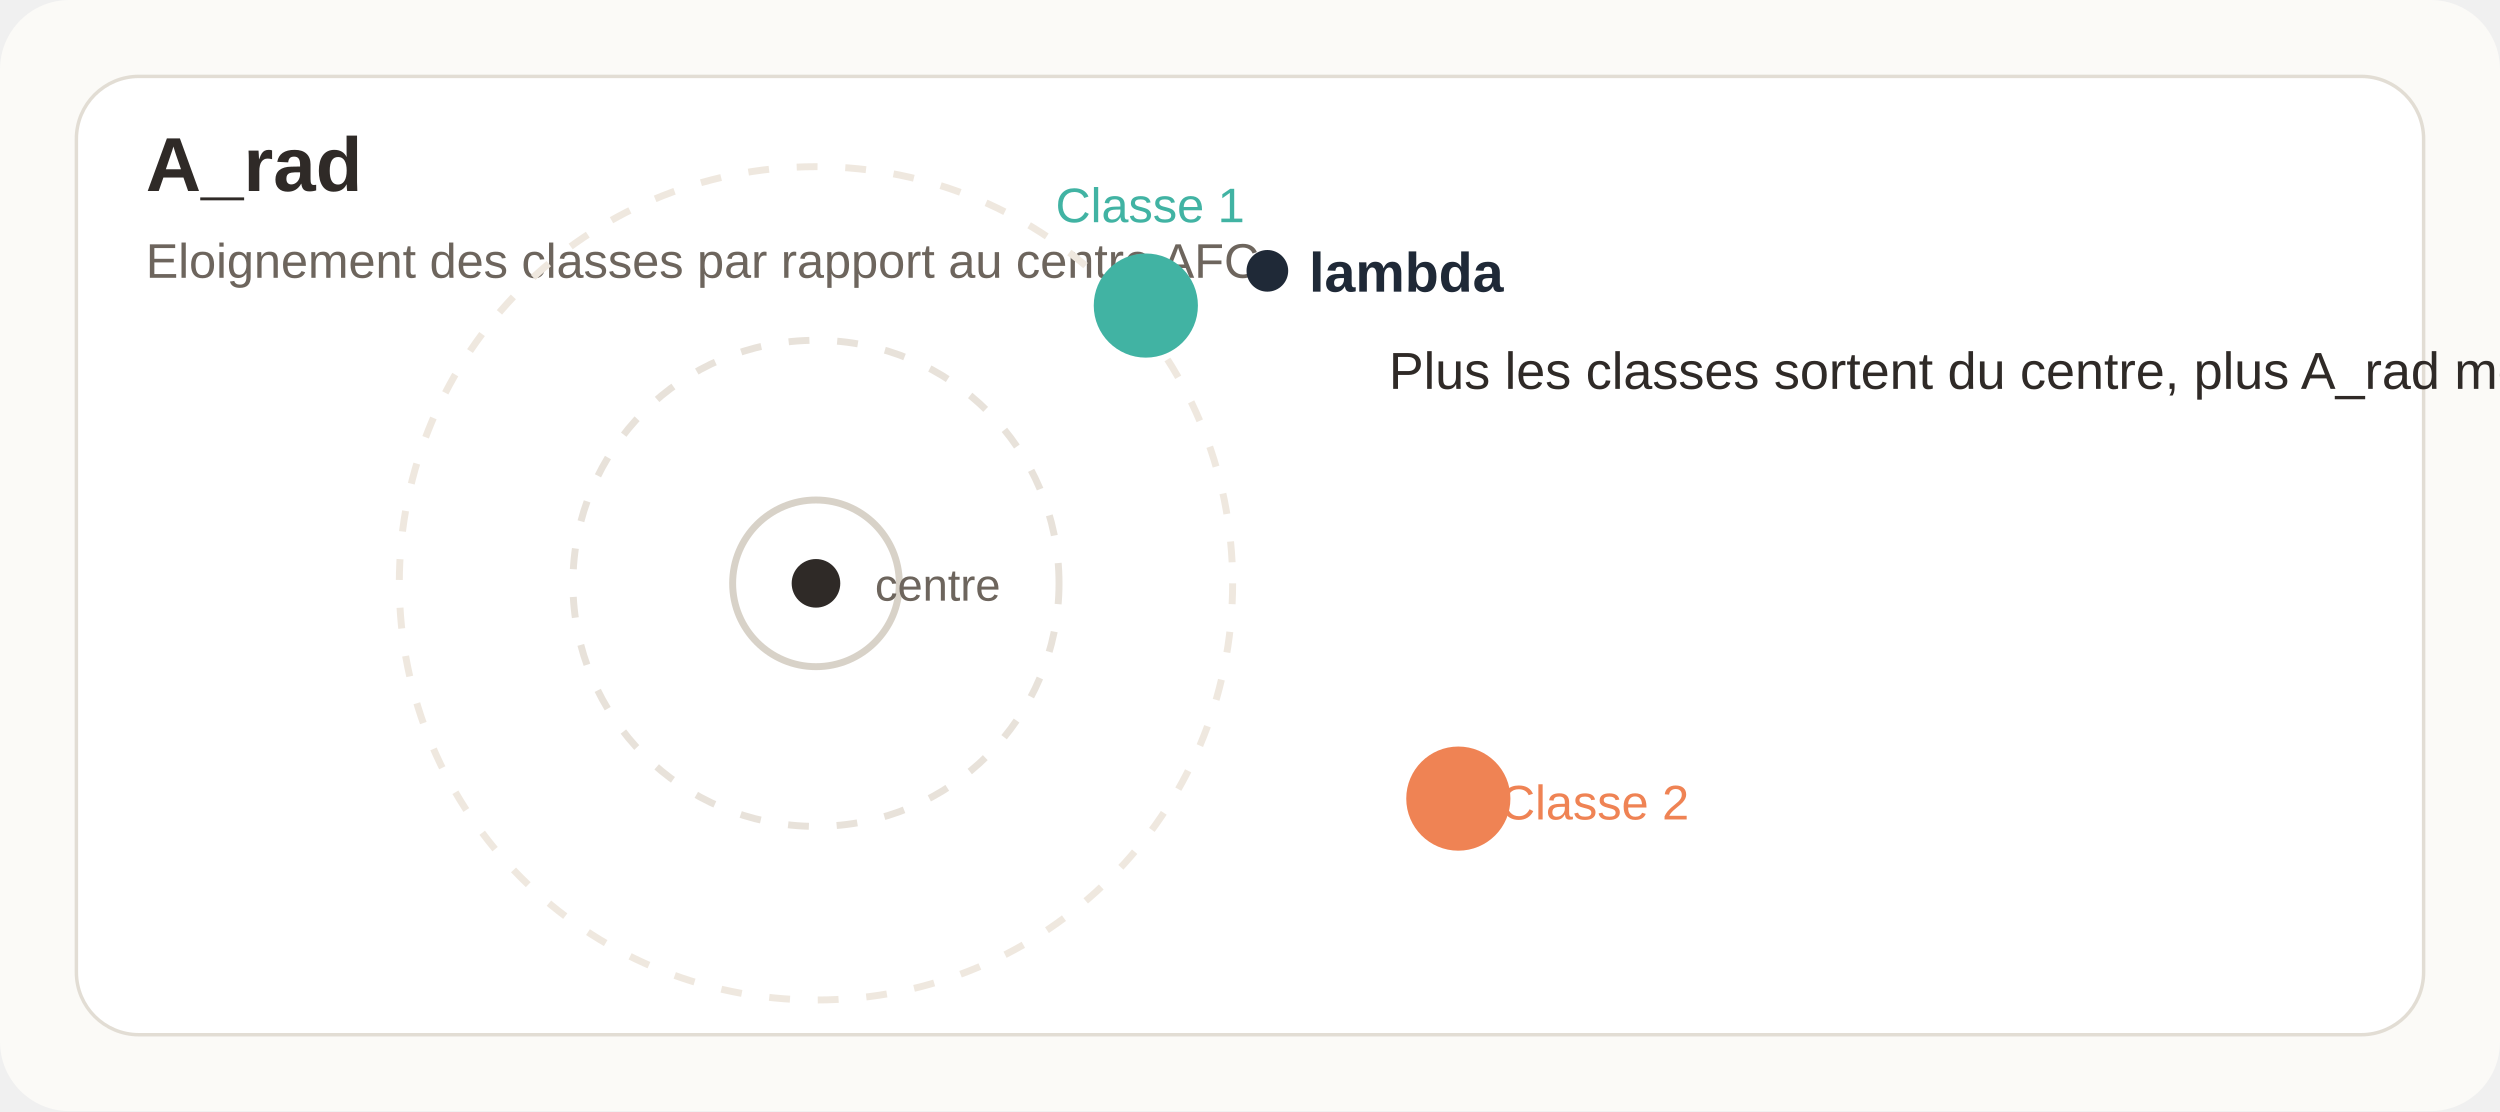
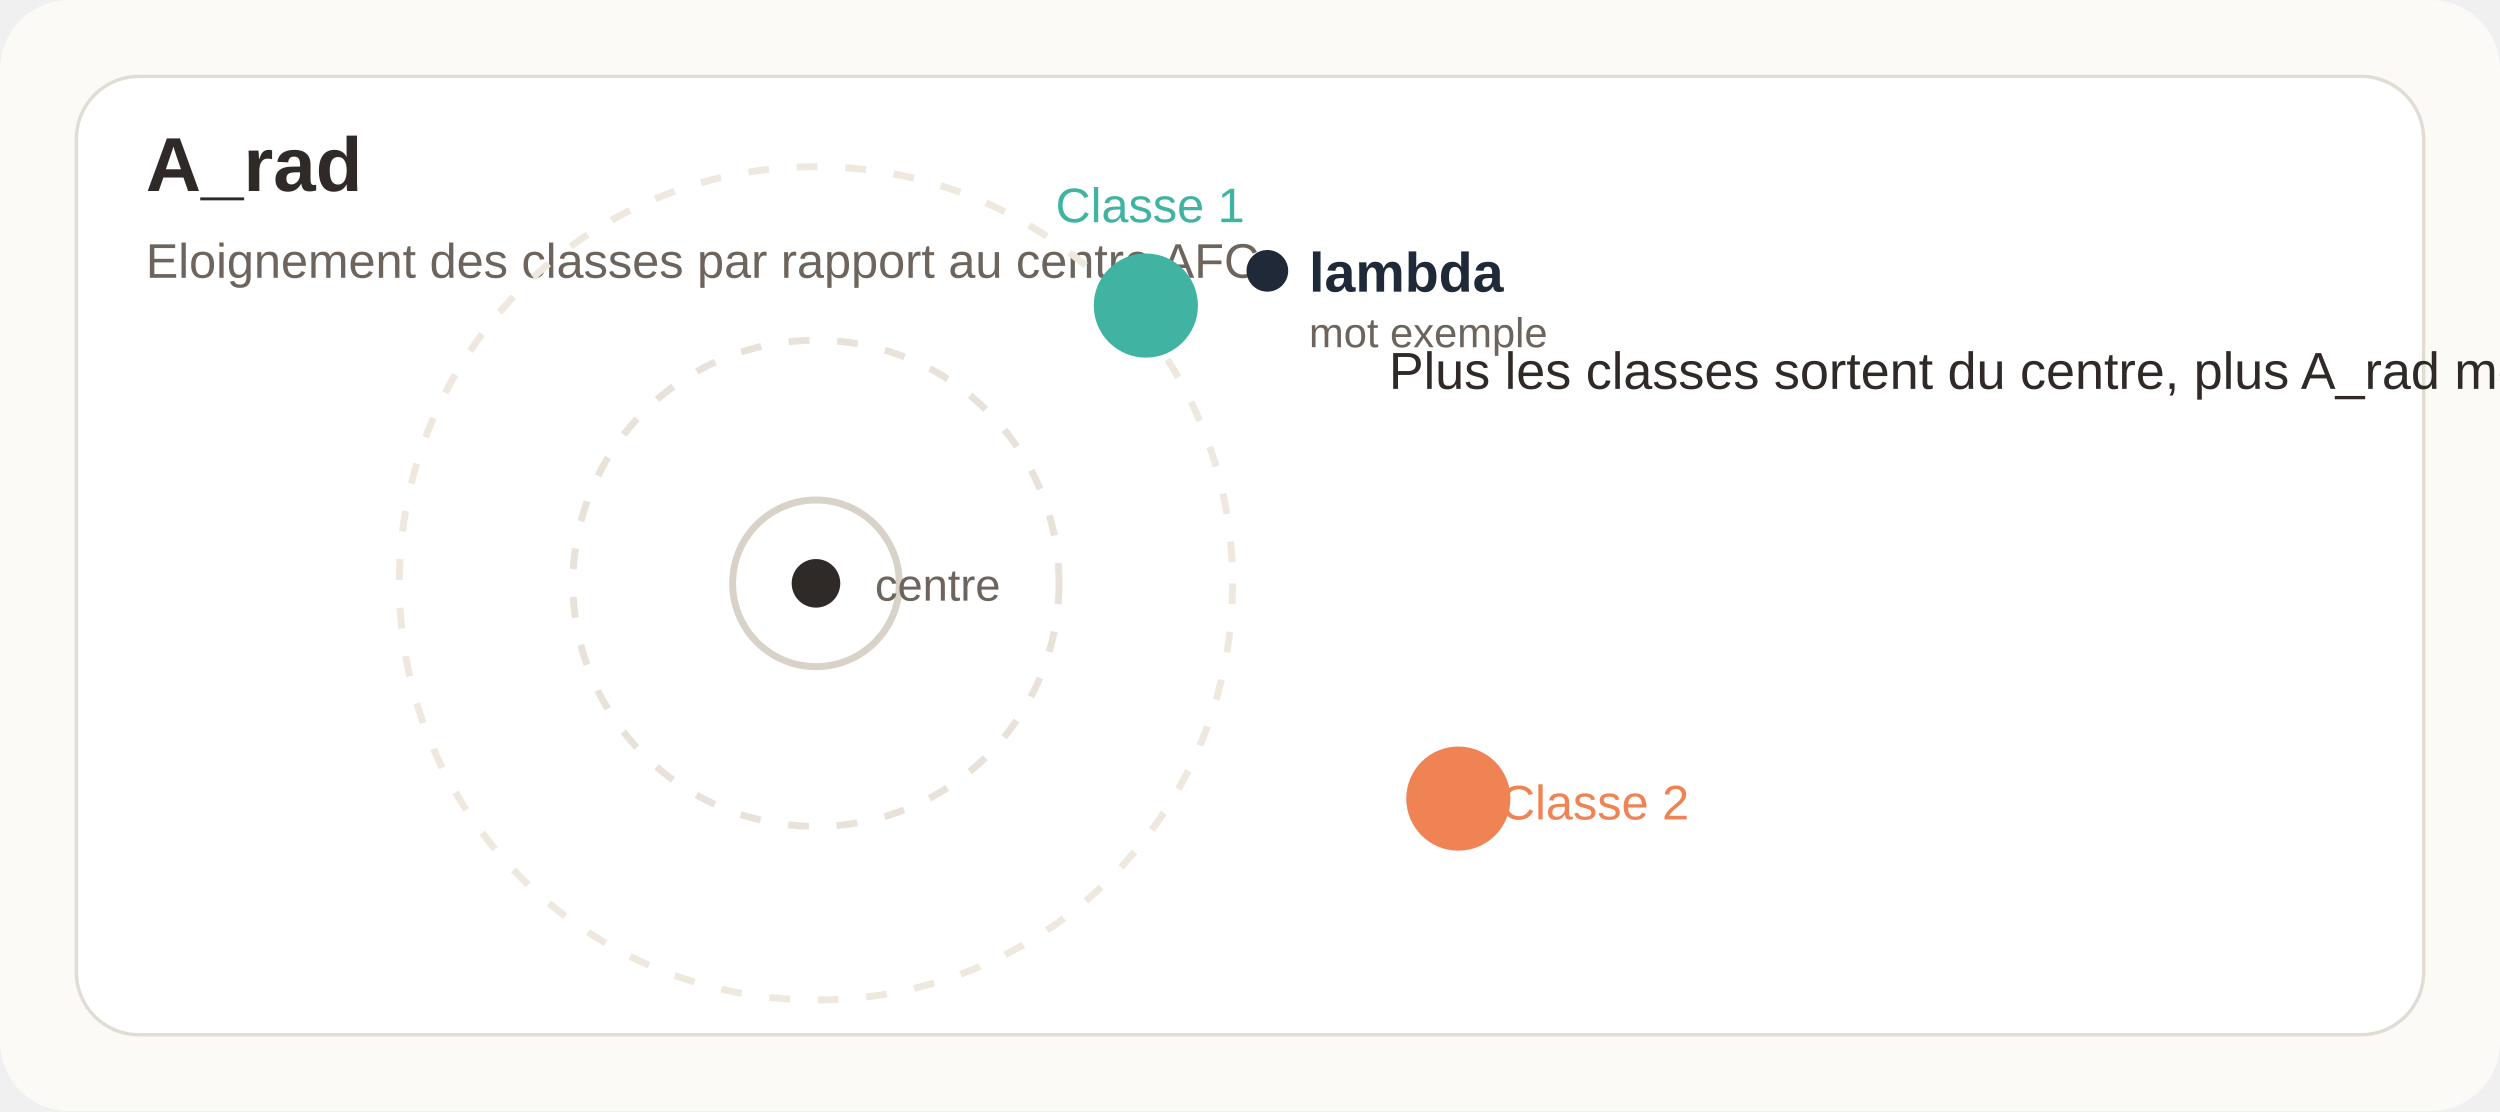
<svg xmlns="http://www.w3.org/2000/svg" width="720" height="320" viewBox="0 0 720 320" role="img" aria-labelledby="title desc">
  <rect width="720" height="320" rx="20" fill="#fbfaf7" />
  <rect x="22" y="22" width="676" height="276" rx="18" fill="#ffffff" stroke="#e2ddd4" />
  <text x="42" y="55" font-family="Arial, sans-serif" font-size="22" font-weight="700" fill="#2f2a27">A_rad</text>
  <text x="42" y="80" font-family="Arial, sans-serif" font-size="14" fill="#6d655d">Eloignement des classes par rapport au centre AFC</text>
  <circle cx="235" cy="168" r="24" fill="none" stroke="#d8d2c8" stroke-width="2" />
  <circle cx="235" cy="168" r="70" fill="none" stroke="#e8e2da" stroke-width="2" stroke-dasharray="6 8" />
  <circle cx="235" cy="168" r="120" fill="none" stroke="#efe8df" stroke-width="2" stroke-dasharray="6 8" />
  <circle cx="235" cy="168" r="7" fill="#2f2a27" />
  <text x="252" y="173" font-family="Arial, sans-serif" font-size="13" fill="#6d655d">centre</text>
  <circle cx="330" cy="88" r="15" fill="#41b3a3" />
  <circle cx="365" cy="78" r="6" fill="#1f2937" />
  <text x="377" y="84" font-family="Arial, sans-serif" font-size="16" font-weight="700" fill="#1f2937">lambda</text>
+   <text x="377" y="100" font-family="Arial, sans-serif" font-size="12" fill="#6d655d">mot exemple</text>
  <circle cx="420" cy="230" r="15" fill="#ef8354" />
  <text x="304" y="64" font-family="Arial, sans-serif" font-size="14" fill="#41b3a3">Classe 1</text>
  <text x="432" y="236" font-family="Arial, sans-serif" font-size="14" fill="#ef8354">Classe 2</text>
  <text x="400" y="112" font-family="Arial, sans-serif" font-size="15" fill="#2f2a27">Plus les classes sortent du centre, plus A_rad monte.</text>
</svg>
